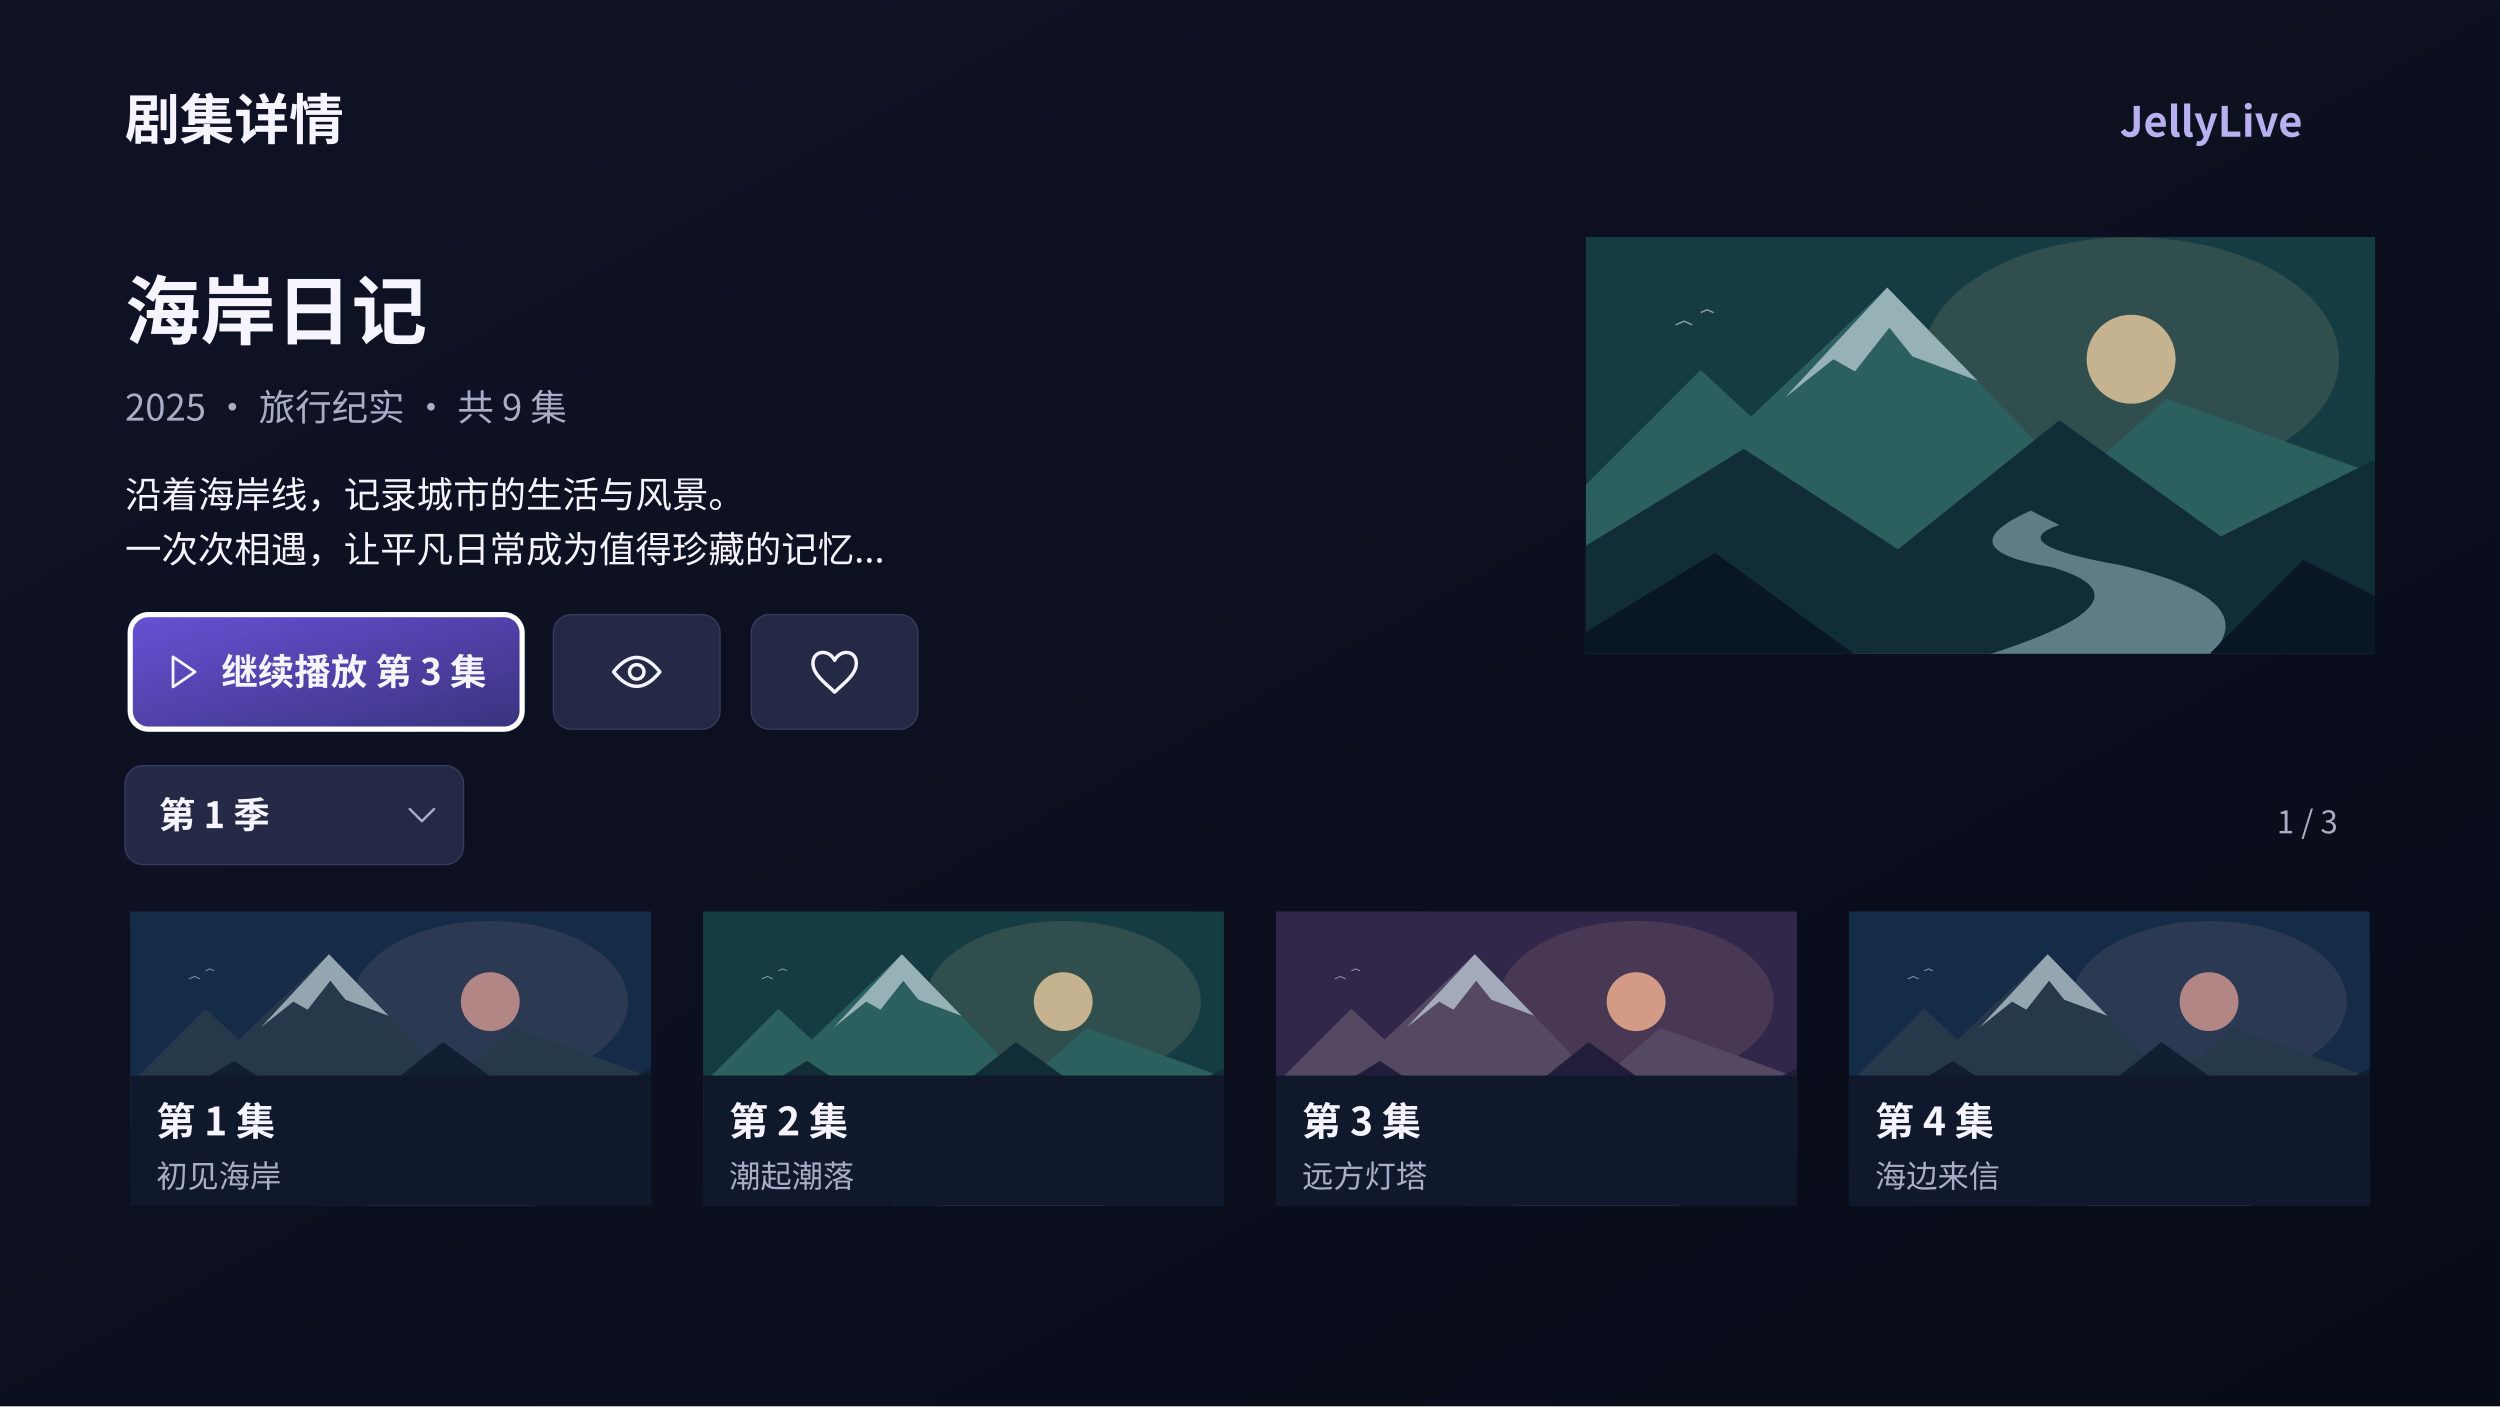
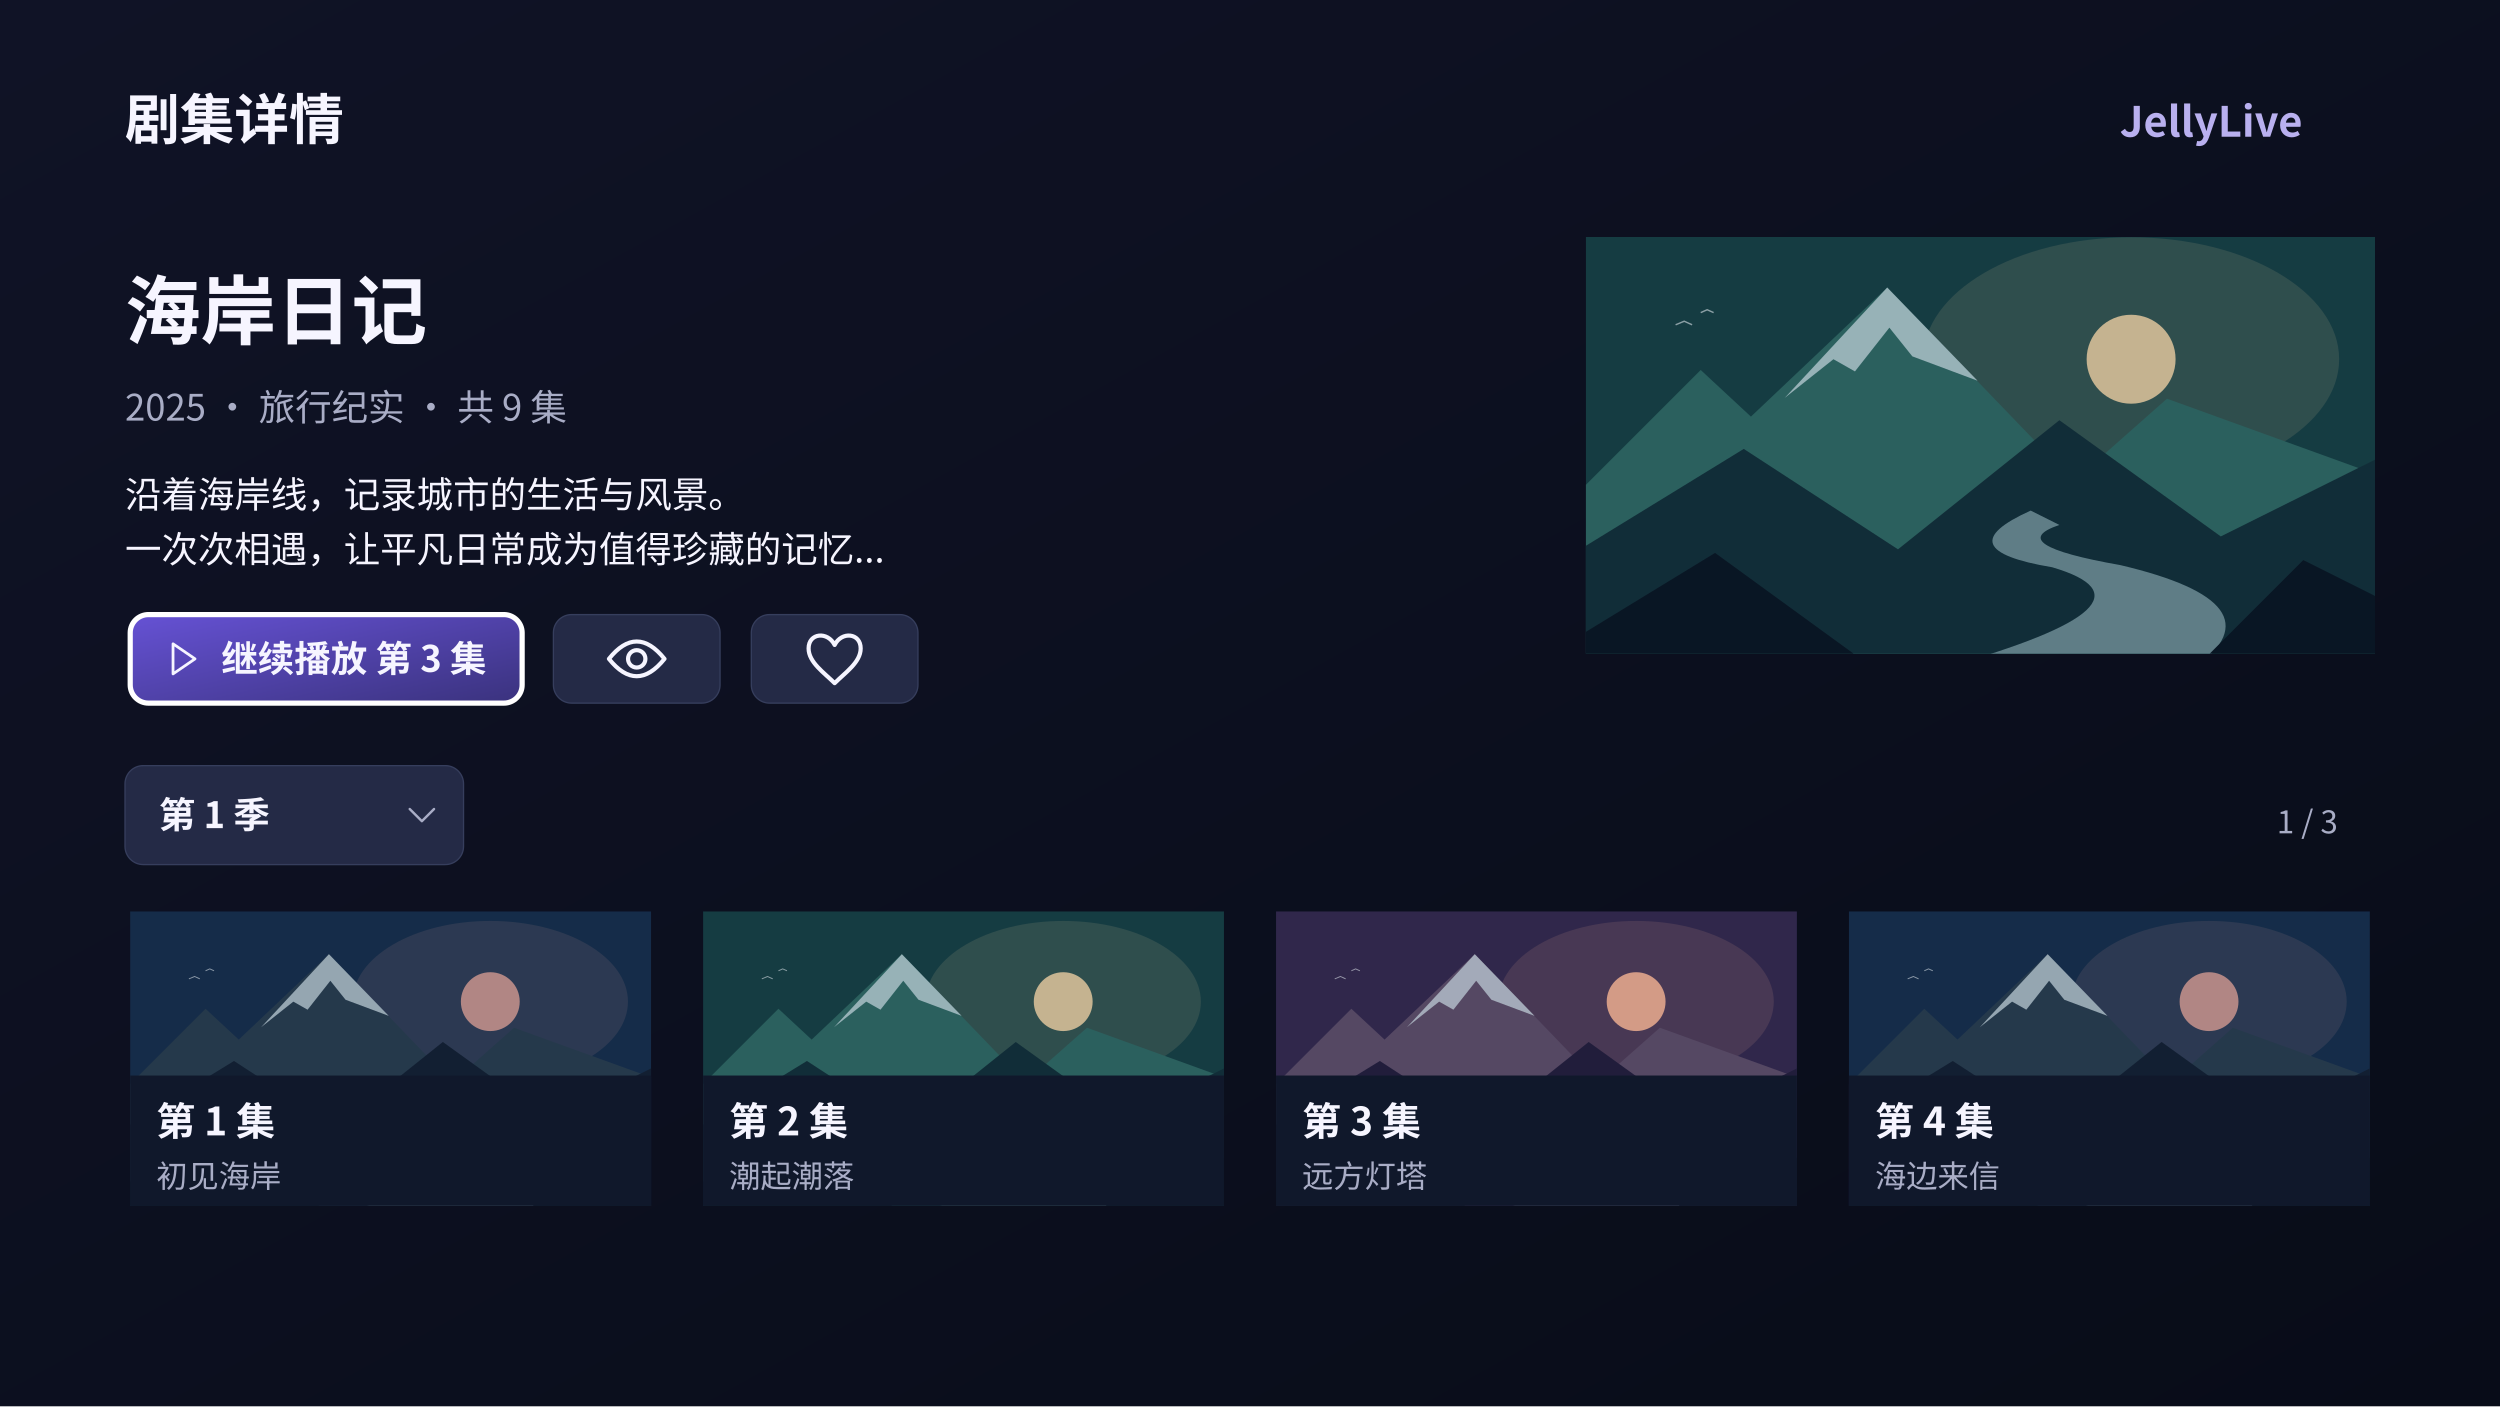
<svg xmlns="http://www.w3.org/2000/svg" width="1920" height="1080" viewBox="0 0 1920 1080" role="img" aria-labelledby="title desc">
  <defs>
    <linearGradient id="bg" x2="1" y2="1">
      <stop stop-color="#101326" />
      <stop offset="1" stop-color="#080c18" />
    </linearGradient>
    <linearGradient id="purple" x2="1" y2="1">
      <stop stop-color="#6652d5" />
      <stop offset="1" stop-color="#3a327d" />
    </linearGradient>
  </defs>
  <g font-family="Noto Sans CJK SC, Microsoft YaHei, sans-serif">
    <rect width="1920" height="1080" fill="url(#bg)" />
    <text x="96" y="107" fill="#f6f5ff" font-size="42" font-weight="650">剧集详情</text>
    <text x="1628" y="105" fill="#b9b0ef" font-size="32" font-weight="600">JellyLive</text>
    <svg x="1218" y="182" width="606" height="320" viewBox="0 0 1100 620" preserveAspectRatio="xMidYMid slice">
      <rect width="1100" height="620" fill="#153c42" />
      <ellipse cx="760" cy="190" rx="290" ry="170" fill="#c5b390" opacity=".15" />
      <circle cx="760" cy="190" r="62" fill="#c5b390" />
      <path d="M0 365 L160 205 L230 270 L420 90 L680 360 L810 245 L1100 350 V620 H0Z" fill="#2b605e" />
      <path d="M277 244 L420 90 L546 220 L455 186 L423 146 L375 207 L345 190Z" fill="#c4d4dd" opacity=".7" />
      <path d="M0 450 L220 315 L435 455 L660 275 L885 437 L1100 330 V620 H0Z" fill="#112d38" />
      <path d="M620 401 Q500 455 650 480 Q820 530 500 620 H850 Q970 530 745 477 Q580 448 660 421Z" fill="#93b3bb" opacity=".6" />
      <path d="M0 570 L180 460 L400 620 H0Z M850 620 L1000 470 L1100 520 V620Z" fill="#091624" />
      <path d="M125 142 l12 -5 l11 5 M160 125 l9 -4 l9 4" fill="none" stroke="#dae1e7" stroke-width="2" opacity=".6" />
    </svg>
    <text x="96" y="260" fill="#f6f5ff" font-size="58" font-weight="650">海岸日记</text>
    <text x="96" y="323" fill="#a9adc6" font-size="28" font-weight="400">2025 · 旅行纪实 · 共 9 集</text>
    <g data-role="overview" data-max-lines="2">
      <text x="96" y="390" fill="#f6f5ff" font-size="28" font-weight="400">沿着海岸线，记录城市的生活与风景。</text>
      <text x="96" y="432" fill="#f6f5ff" font-size="28" font-weight="400">一次次相遇，让平凡日常成为值得珍藏的记忆...</text>
    </g>
    <g data-role="series-actions" data-y="472" data-overview-bottom="442" data-gap="30">
-       <rect x="100" y="472" width="301" height="88" rx="14" fill="url(#purple)" stroke="#ffffff" stroke-width="4" />
-       <g transform="translate(124 500.0) scale(0.8888889)">
+       <rect x="100" y="472" width="301" height="68" rx="14" fill="url(#purple)" stroke="#ffffff" stroke-width="4" />
+       <g transform="translate(124 490.0) scale(0.8888889)">
        <path d="M10 5 L29 18 L10 31 Z" fill="none" stroke="#f6f5ff" stroke-width="2.4" stroke-linecap="round" stroke-linejoin="round" />
      </g>
-       <text x="170" y="526.0" fill="#f6f5ff" font-size="28" font-weight="600">继续播放 第 3 集</text>
+       <text x="170" y="516.0" fill="#f6f5ff" font-size="28" font-weight="600">继续播放 第 3 集</text>
      <g data-role="detail-action" aria-label="标记剧集已看">
-         <rect x="425" y="472" width="128" height="88" rx="14" fill="#242a46" stroke="#363e5d" stroke-width="1" />
-         <g transform="translate(469 496) scale(1.111111)">
+         <rect x="425" y="472" width="128" height="68" rx="14" fill="#242a46" stroke="#363e5d" stroke-width="1" />
+         <g transform="translate(465 482) scale(1.333333)">
          <path d="M2 18 Q18 -2 34 18 Q18 38 2 18 Z M23 18 A5 5 0 1 1 13 18 A5 5 0 1 1 23 18" fill="none" stroke="#f6f5ff" stroke-width="2.4" stroke-linecap="round" stroke-linejoin="round" />
        </g>
      </g>
      <g data-role="detail-action" aria-label="收藏剧集">
-         <rect x="577" y="472" width="128" height="88" rx="14" fill="#242a46" stroke="#363e5d" stroke-width="1" />
-         <g transform="translate(621 496) scale(1.111111)">
+         <rect x="577" y="472" width="128" height="68" rx="14" fill="#242a46" stroke="#363e5d" stroke-width="1" />
+         <g transform="translate(617 482) scale(1.333333)">
          <path d="M18 32 C12 26 3 20 3 12 C3 3 14 2 18 10 C22 2 33 3 33 12 C33 20 24 26 18 32 Z" fill="none" stroke="#f6f5ff" stroke-width="2.4" stroke-linecap="round" stroke-linejoin="round" />
        </g>
      </g>
    </g>
    <rect x="96" y="588" width="260" height="76" rx="14" fill="#242a46" stroke="#363e5d" stroke-width="1" />
    <text x="122" y="636.0" fill="#f6f5ff" font-size="28" font-weight="600">第 1 季</text>
    <g transform="translate(310 612) scale(0.7777778)">
      <path d="M6 12 L18 24 L30 12" fill="none" stroke="#a9adc6" stroke-width="2.4" stroke-linecap="round" stroke-linejoin="round" />
    </g>
    <text x="1772" y="640" text-anchor="middle" fill="#a9adc6" font-size="24" font-weight="400">1 / 3</text>
    <g data-role="episode-page" data-page="1" data-pages="3">
      <svg x="100" y="700" width="400" height="226" viewBox="0 0 1100 620" preserveAspectRatio="xMidYMid slice">
        <rect width="1100" height="620" fill="#152c49" />
        <ellipse cx="760" cy="190" rx="290" ry="170" fill="#b18684" opacity=".15" />
        <circle cx="760" cy="190" r="62" fill="#b18684" />
        <path d="M0 365 L160 205 L230 270 L420 90 L680 360 L810 245 L1100 350 V620 H0Z" fill="#25394b" />
        <path d="M277 244 L420 90 L546 220 L455 186 L423 146 L375 207 L345 190Z" fill="#c4d4dd" opacity=".7" />
        <path d="M0 450 L220 315 L435 455 L660 275 L885 437 L1100 330 V620 H0Z" fill="#121f32" />
        <path d="M620 401 Q500 455 650 480 Q820 530 500 620 H850 Q970 530 745 477 Q580 448 660 421Z" fill="#93b3bb" opacity=".6" />
        <path d="M0 570 L180 460 L400 620 H0Z M850 620 L1000 470 L1100 520 V620Z" fill="#091624" />
        <path d="M125 142 l12 -5 l11 5 M160 125 l9 -4 l9 4" fill="none" stroke="#dae1e7" stroke-width="2" opacity=".6" />
      </svg>
      <rect x="100" y="826" width="400" height="100" rx="0" fill="#10182b" stroke="none" stroke-width="1" />
      <text x="120" y="872" fill="#f6f5ff" font-size="30" font-weight="650">第 1 集</text>
      <text x="120" y="912" fill="#a9adc6" font-size="24" font-weight="400">初见海岸</text>
      <svg x="540" y="700" width="400" height="226" viewBox="0 0 1100 620" preserveAspectRatio="xMidYMid slice">
        <rect width="1100" height="620" fill="#153c42" />
        <ellipse cx="760" cy="190" rx="290" ry="170" fill="#c5b390" opacity=".15" />
        <circle cx="760" cy="190" r="62" fill="#c5b390" />
        <path d="M0 365 L160 205 L230 270 L420 90 L680 360 L810 245 L1100 350 V620 H0Z" fill="#2b605e" />
        <path d="M277 244 L420 90 L546 220 L455 186 L423 146 L375 207 L345 190Z" fill="#c4d4dd" opacity=".7" />
        <path d="M0 450 L220 315 L435 455 L660 275 L885 437 L1100 330 V620 H0Z" fill="#112d38" />
        <path d="M620 401 Q500 455 650 480 Q820 530 500 620 H850 Q970 530 745 477 Q580 448 660 421Z" fill="#93b3bb" opacity=".6" />
        <path d="M0 570 L180 460 L400 620 H0Z M850 620 L1000 470 L1100 520 V620Z" fill="#091624" />
        <path d="M125 142 l12 -5 l11 5 M160 125 l9 -4 l9 4" fill="none" stroke="#dae1e7" stroke-width="2" opacity=".6" />
      </svg>
      <rect x="540" y="826" width="400" height="100" rx="0" fill="#10182b" stroke="none" stroke-width="1" />
      <text x="560" y="872" fill="#f6f5ff" font-size="30" font-weight="650">第 2 集</text>
      <text x="560" y="912" fill="#a9adc6" font-size="24" font-weight="400">潮起潮落</text>
      <svg x="980" y="700" width="400" height="226" viewBox="0 0 1100 620" preserveAspectRatio="xMidYMid slice">
        <rect width="1100" height="620" fill="#30274b" />
        <ellipse cx="760" cy="190" rx="290" ry="170" fill="#d39b86" opacity=".15" />
        <circle cx="760" cy="190" r="62" fill="#d39b86" />
        <path d="M0 365 L160 205 L230 270 L420 90 L680 360 L810 245 L1100 350 V620 H0Z" fill="#554863" />
        <path d="M277 244 L420 90 L546 220 L455 186 L423 146 L375 207 L345 190Z" fill="#c4d4dd" opacity=".7" />
        <path d="M0 450 L220 315 L435 455 L660 275 L885 437 L1100 330 V620 H0Z" fill="#211d3b" />
        <path d="M620 401 Q500 455 650 480 Q820 530 500 620 H850 Q970 530 745 477 Q580 448 660 421Z" fill="#93b3bb" opacity=".6" />
        <path d="M0 570 L180 460 L400 620 H0Z M850 620 L1000 470 L1100 520 V620Z" fill="#091624" />
        <path d="M125 142 l12 -5 l11 5 M160 125 l9 -4 l9 4" fill="none" stroke="#dae1e7" stroke-width="2" opacity=".6" />
      </svg>
      <rect x="980" y="826" width="400" height="100" rx="0" fill="#10182b" stroke="none" stroke-width="1" />
      <text x="1000" y="872" fill="#f6f5ff" font-size="30" font-weight="650">第 3 集</text>
      <text x="1000" y="912" fill="#a9adc6" font-size="24" font-weight="400">远方灯塔</text>
      <svg x="1420" y="700" width="400" height="226" viewBox="0 0 1100 620" preserveAspectRatio="xMidYMid slice">
        <rect width="1100" height="620" fill="#152c49" />
        <ellipse cx="760" cy="190" rx="290" ry="170" fill="#b18684" opacity=".15" />
        <circle cx="760" cy="190" r="62" fill="#b18684" />
        <path d="M0 365 L160 205 L230 270 L420 90 L680 360 L810 245 L1100 350 V620 H0Z" fill="#25394b" />
        <path d="M277 244 L420 90 L546 220 L455 186 L423 146 L375 207 L345 190Z" fill="#c4d4dd" opacity=".7" />
        <path d="M0 450 L220 315 L435 455 L660 275 L885 437 L1100 330 V620 H0Z" fill="#121f32" />
        <path d="M620 401 Q500 455 650 480 Q820 530 500 620 H850 Q970 530 745 477 Q580 448 660 421Z" fill="#93b3bb" opacity=".6" />
        <path d="M0 570 L180 460 L400 620 H0Z M850 620 L1000 470 L1100 520 V620Z" fill="#091624" />
        <path d="M125 142 l12 -5 l11 5 M160 125 l9 -4 l9 4" fill="none" stroke="#dae1e7" stroke-width="2" opacity=".6" />
      </svg>
      <rect x="1420" y="826" width="400" height="100" rx="0" fill="#10182b" stroke="none" stroke-width="1" />
      <text x="1440" y="872" fill="#f6f5ff" font-size="30" font-weight="650">第 4 集</text>
      <text x="1440" y="912" fill="#a9adc6" font-size="24" font-weight="400">海边来信</text>
    </g>
  </g>
</svg>
